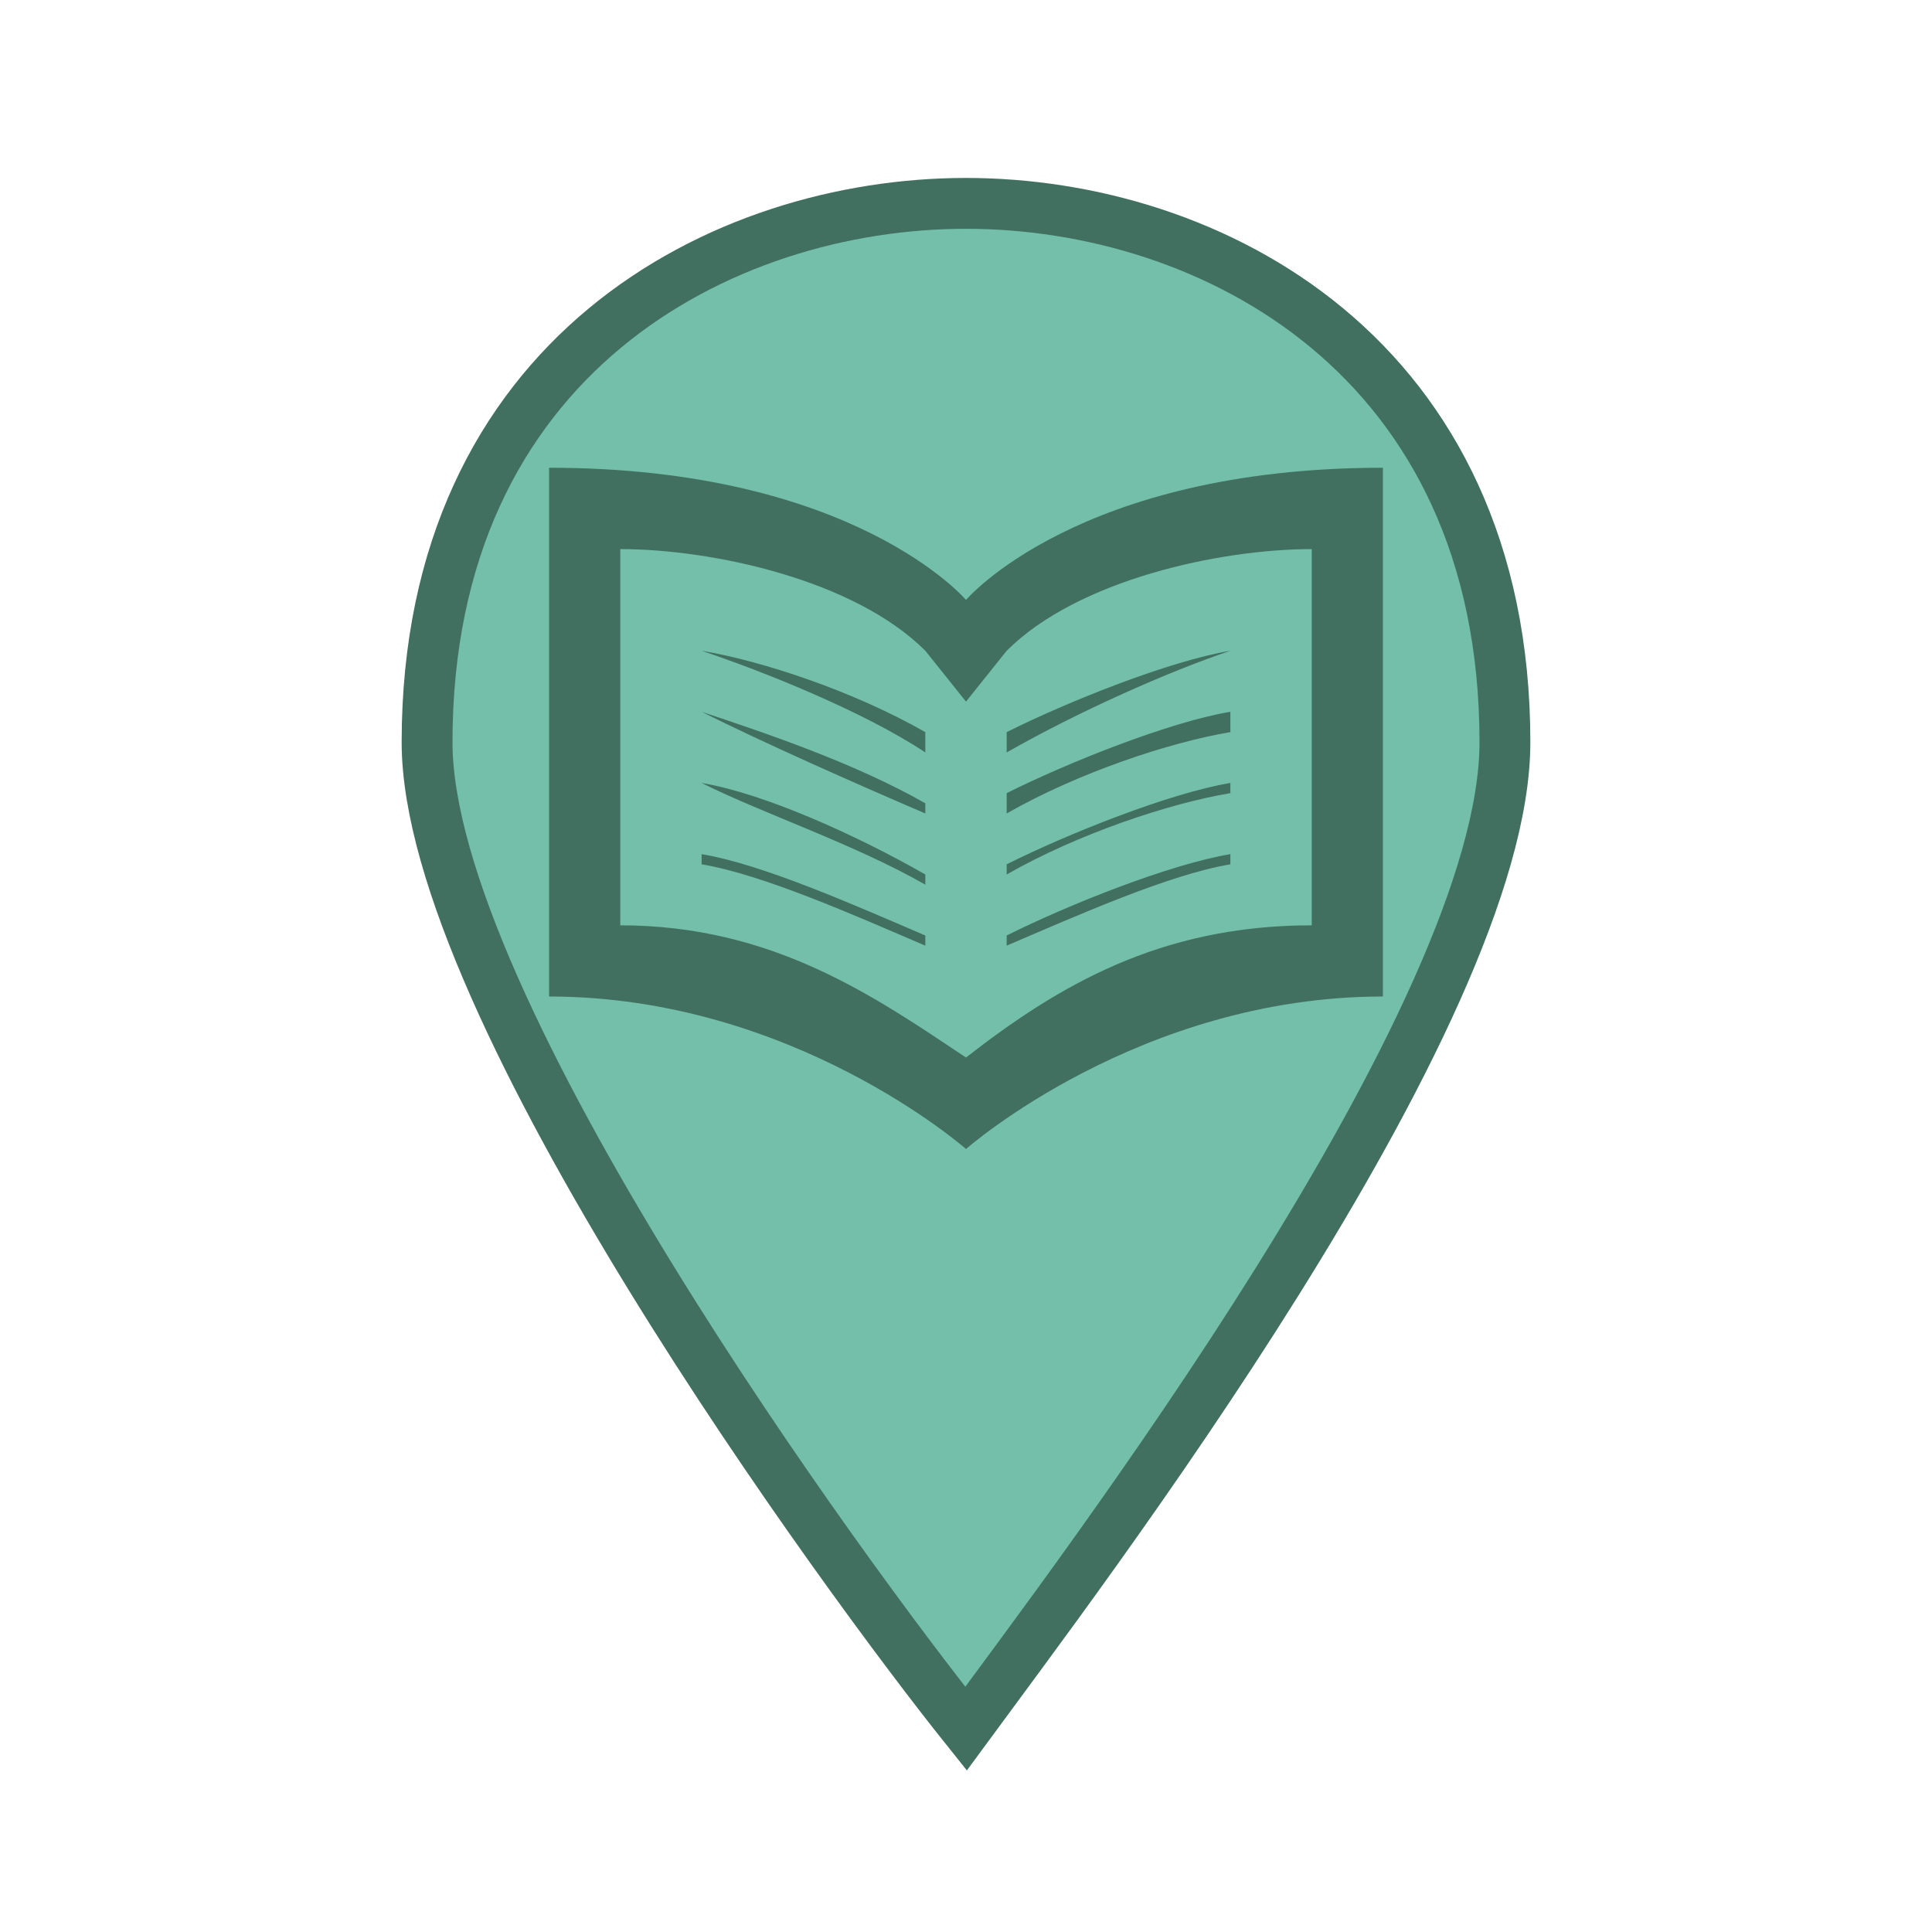
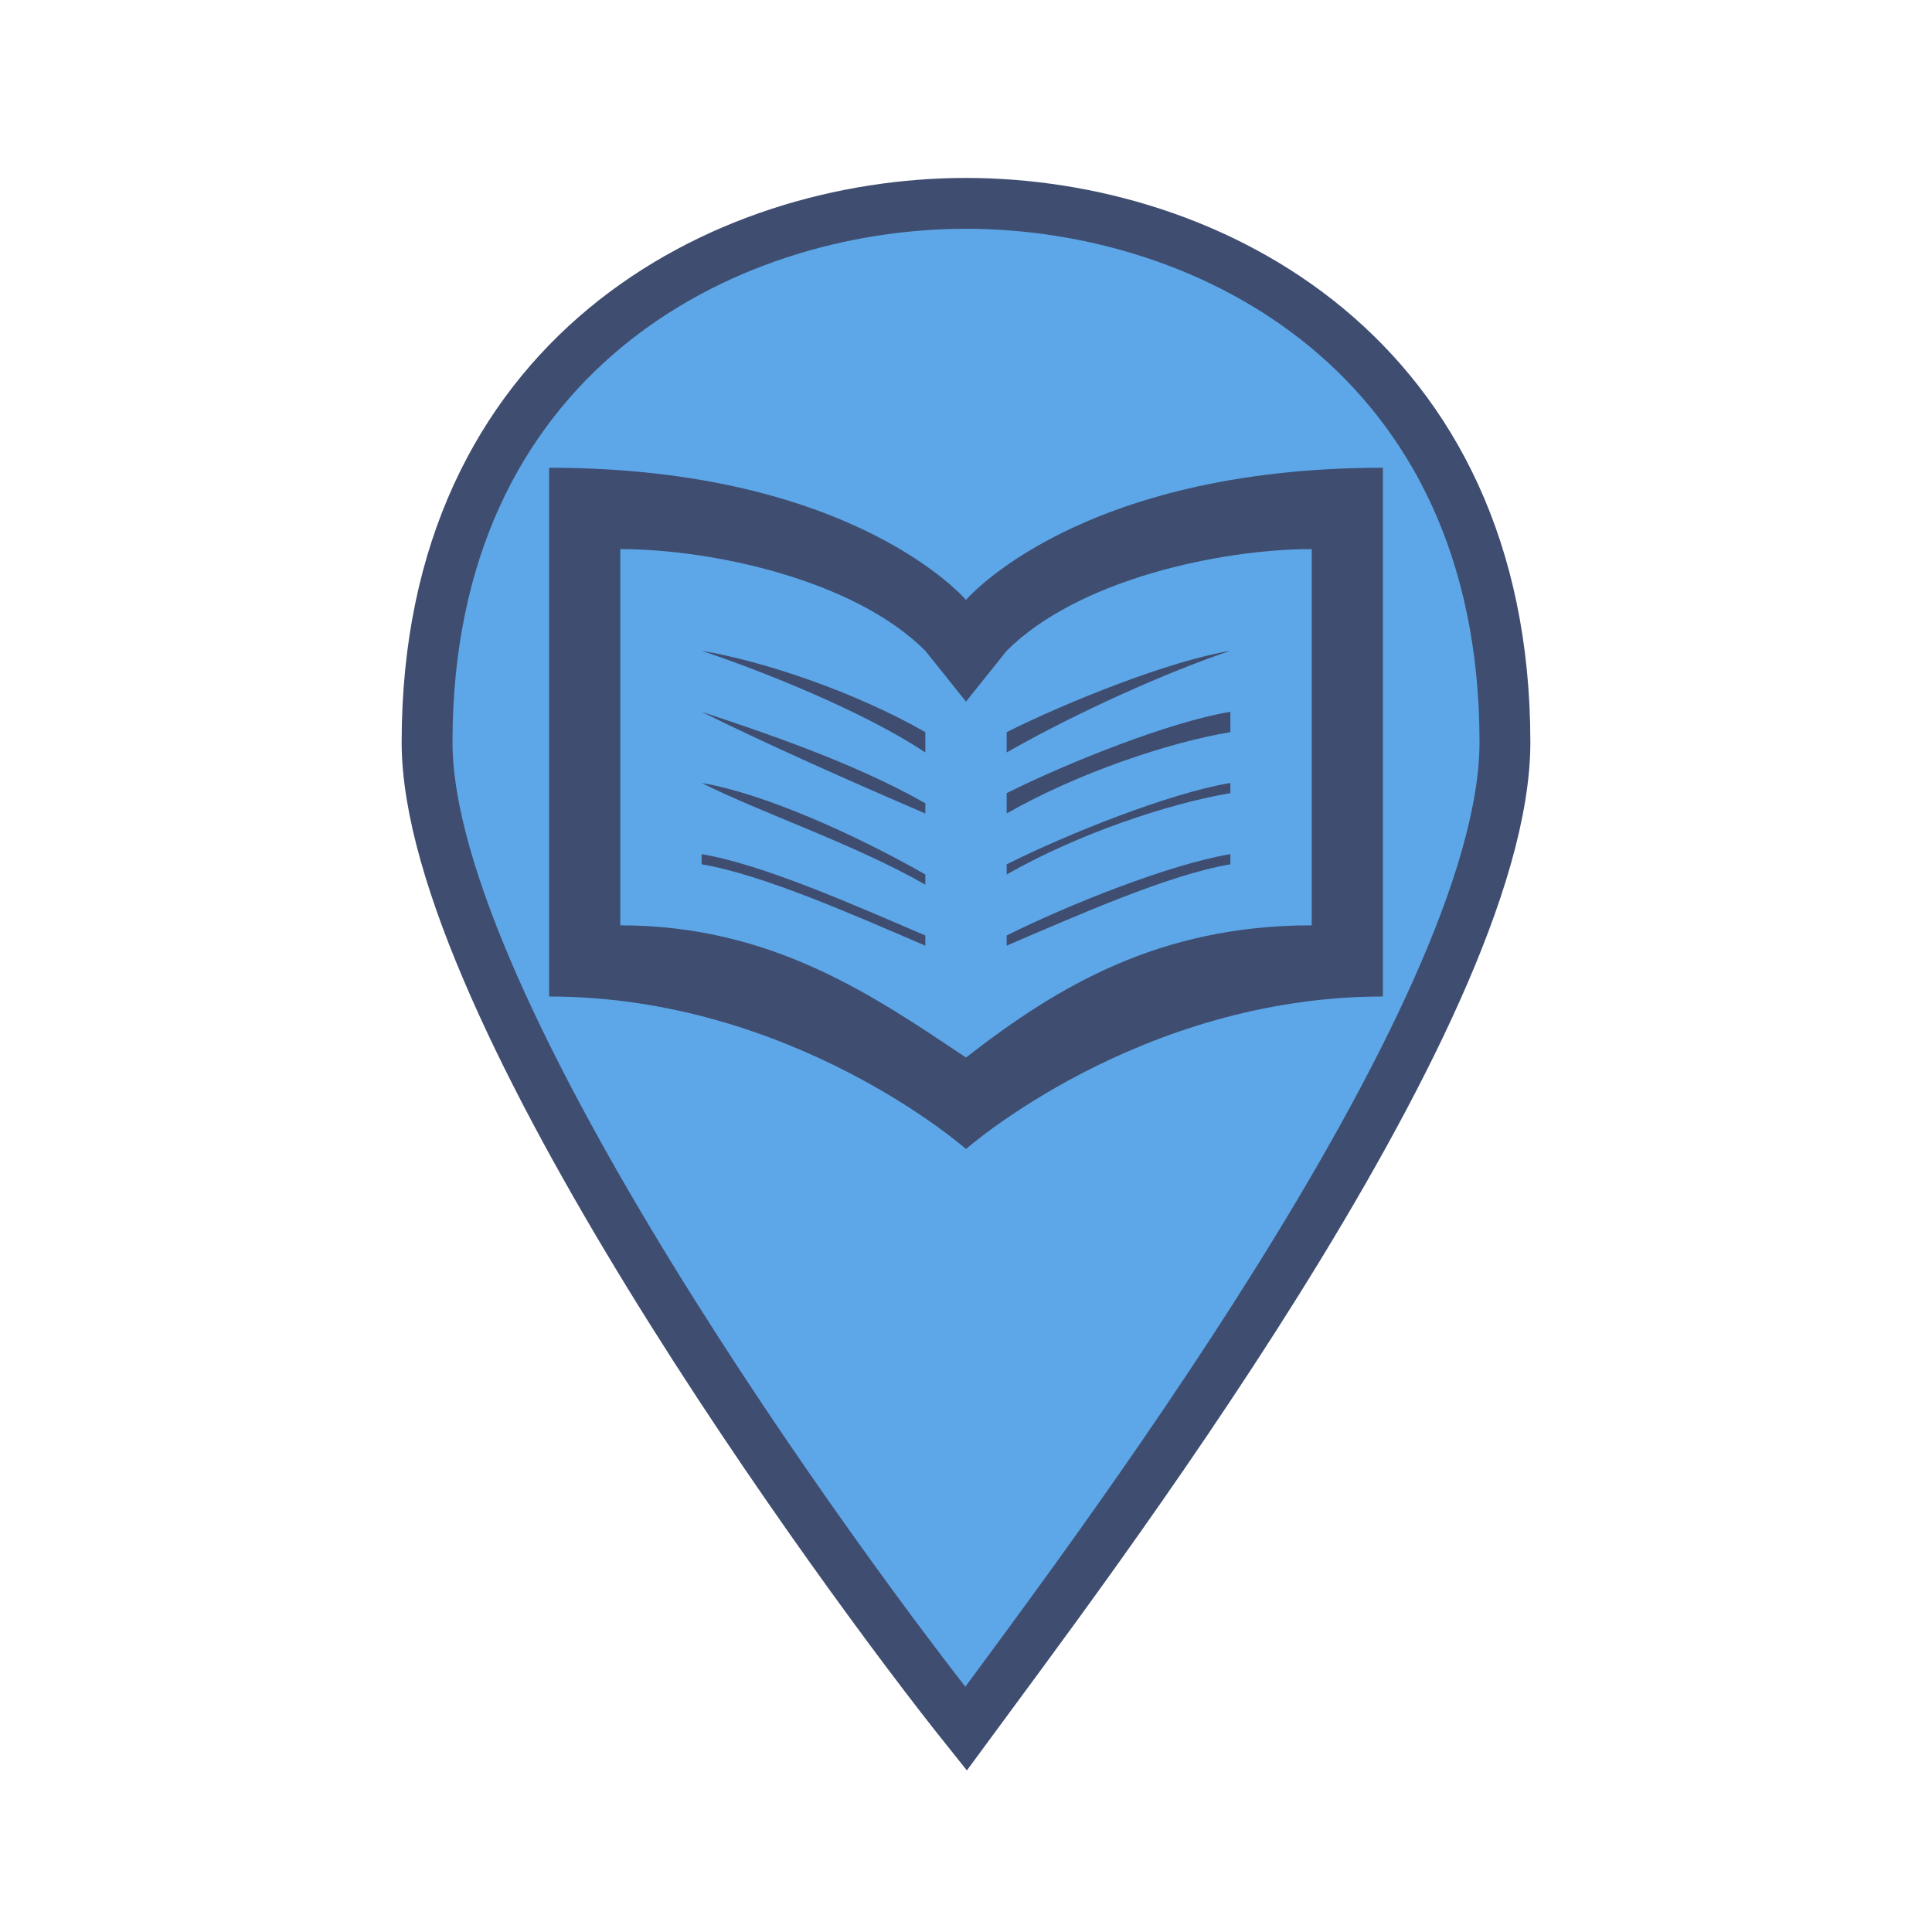
<svg xmlns="http://www.w3.org/2000/svg" version="1.1" id="Layer_1" x="0px" y="0px" viewBox="0 0 19 19" style="enable-background:new 0 0 19 19;" xml:space="preserve">
  <style type="text/css">
	.st0{fill:none;}
- 	.st1{fill:#73BFA9;stroke:#417060;stroke-width:0.5;stroke-miterlimit:10;}
- 	.st2{fill:#417060;}
+ 	.st1{fill:#5DA7E8;stroke:#3F4D70;stroke-width:0.5;stroke-miterlimit:10;}
+ 	.st2{fill:#3F4D70;}
</style>
  <rect class="st0" width="19" height="19" />
  <path class="st1" d="M9.5,2C7.1,2,4.2,3.5,4.2,7.3c0,2.6,4.1,8.2,5.3,9.7c1.1-1.5,5.3-7,5.3-9.7C14.8,3.5,11.9,2,9.5,2z" />
  <path class="st2" d="M5.4,4.6v5.2c2.4,0,4.1,1.5,4.1,1.5s1.7-1.5,4.1-1.5V4.6c-3,0-4.1,1.3-4.1,1.3S8.4,4.6,5.4,4.6z M6.1,5.4  c0.9,0,2.3,0.3,3,1l0.4,0.5l0.4-0.5c0.7-0.7,2.1-1,3-1v3.7c-1.5,0-2.5,0.6-3.4,1.3C8.6,9.8,7.6,9.1,6.1,9.1V5.4z M6.9,6.4L6.9,6.4  c0.6,0.2,1.6,0.6,2.2,1V7.2C8.4,6.8,7.5,6.5,6.9,6.4z M12.1,6.4c-0.6,0.1-1.6,0.5-2.2,0.8v0.2C10.6,7,11.5,6.6,12.1,6.4L12.1,6.4z   M6.9,7L6.9,7c0.6,0.3,1.5,0.7,2.2,1V7.9C8.4,7.5,7.5,7.2,6.9,7z M12.1,7c-0.6,0.1-1.6,0.5-2.2,0.8V8c0.7-0.4,1.6-0.7,2.2-0.8V7z   M6.9,7.7L6.9,7.7c0.6,0.3,1.5,0.6,2.2,1V8.6C8.4,8.2,7.5,7.8,6.9,7.7z M12.1,7.7c-0.6,0.1-1.6,0.5-2.2,0.8v0.1  c0.7-0.4,1.6-0.7,2.2-0.8V7.7z M6.9,8.4v0.1C7.5,8.6,8.4,9,9.1,9.3V9.2C8.4,8.9,7.5,8.5,6.9,8.4z M12.1,8.4  c-0.6,0.1-1.6,0.5-2.2,0.8v0.1c0.7-0.3,1.6-0.7,2.2-0.8V8.4z" />
</svg>
